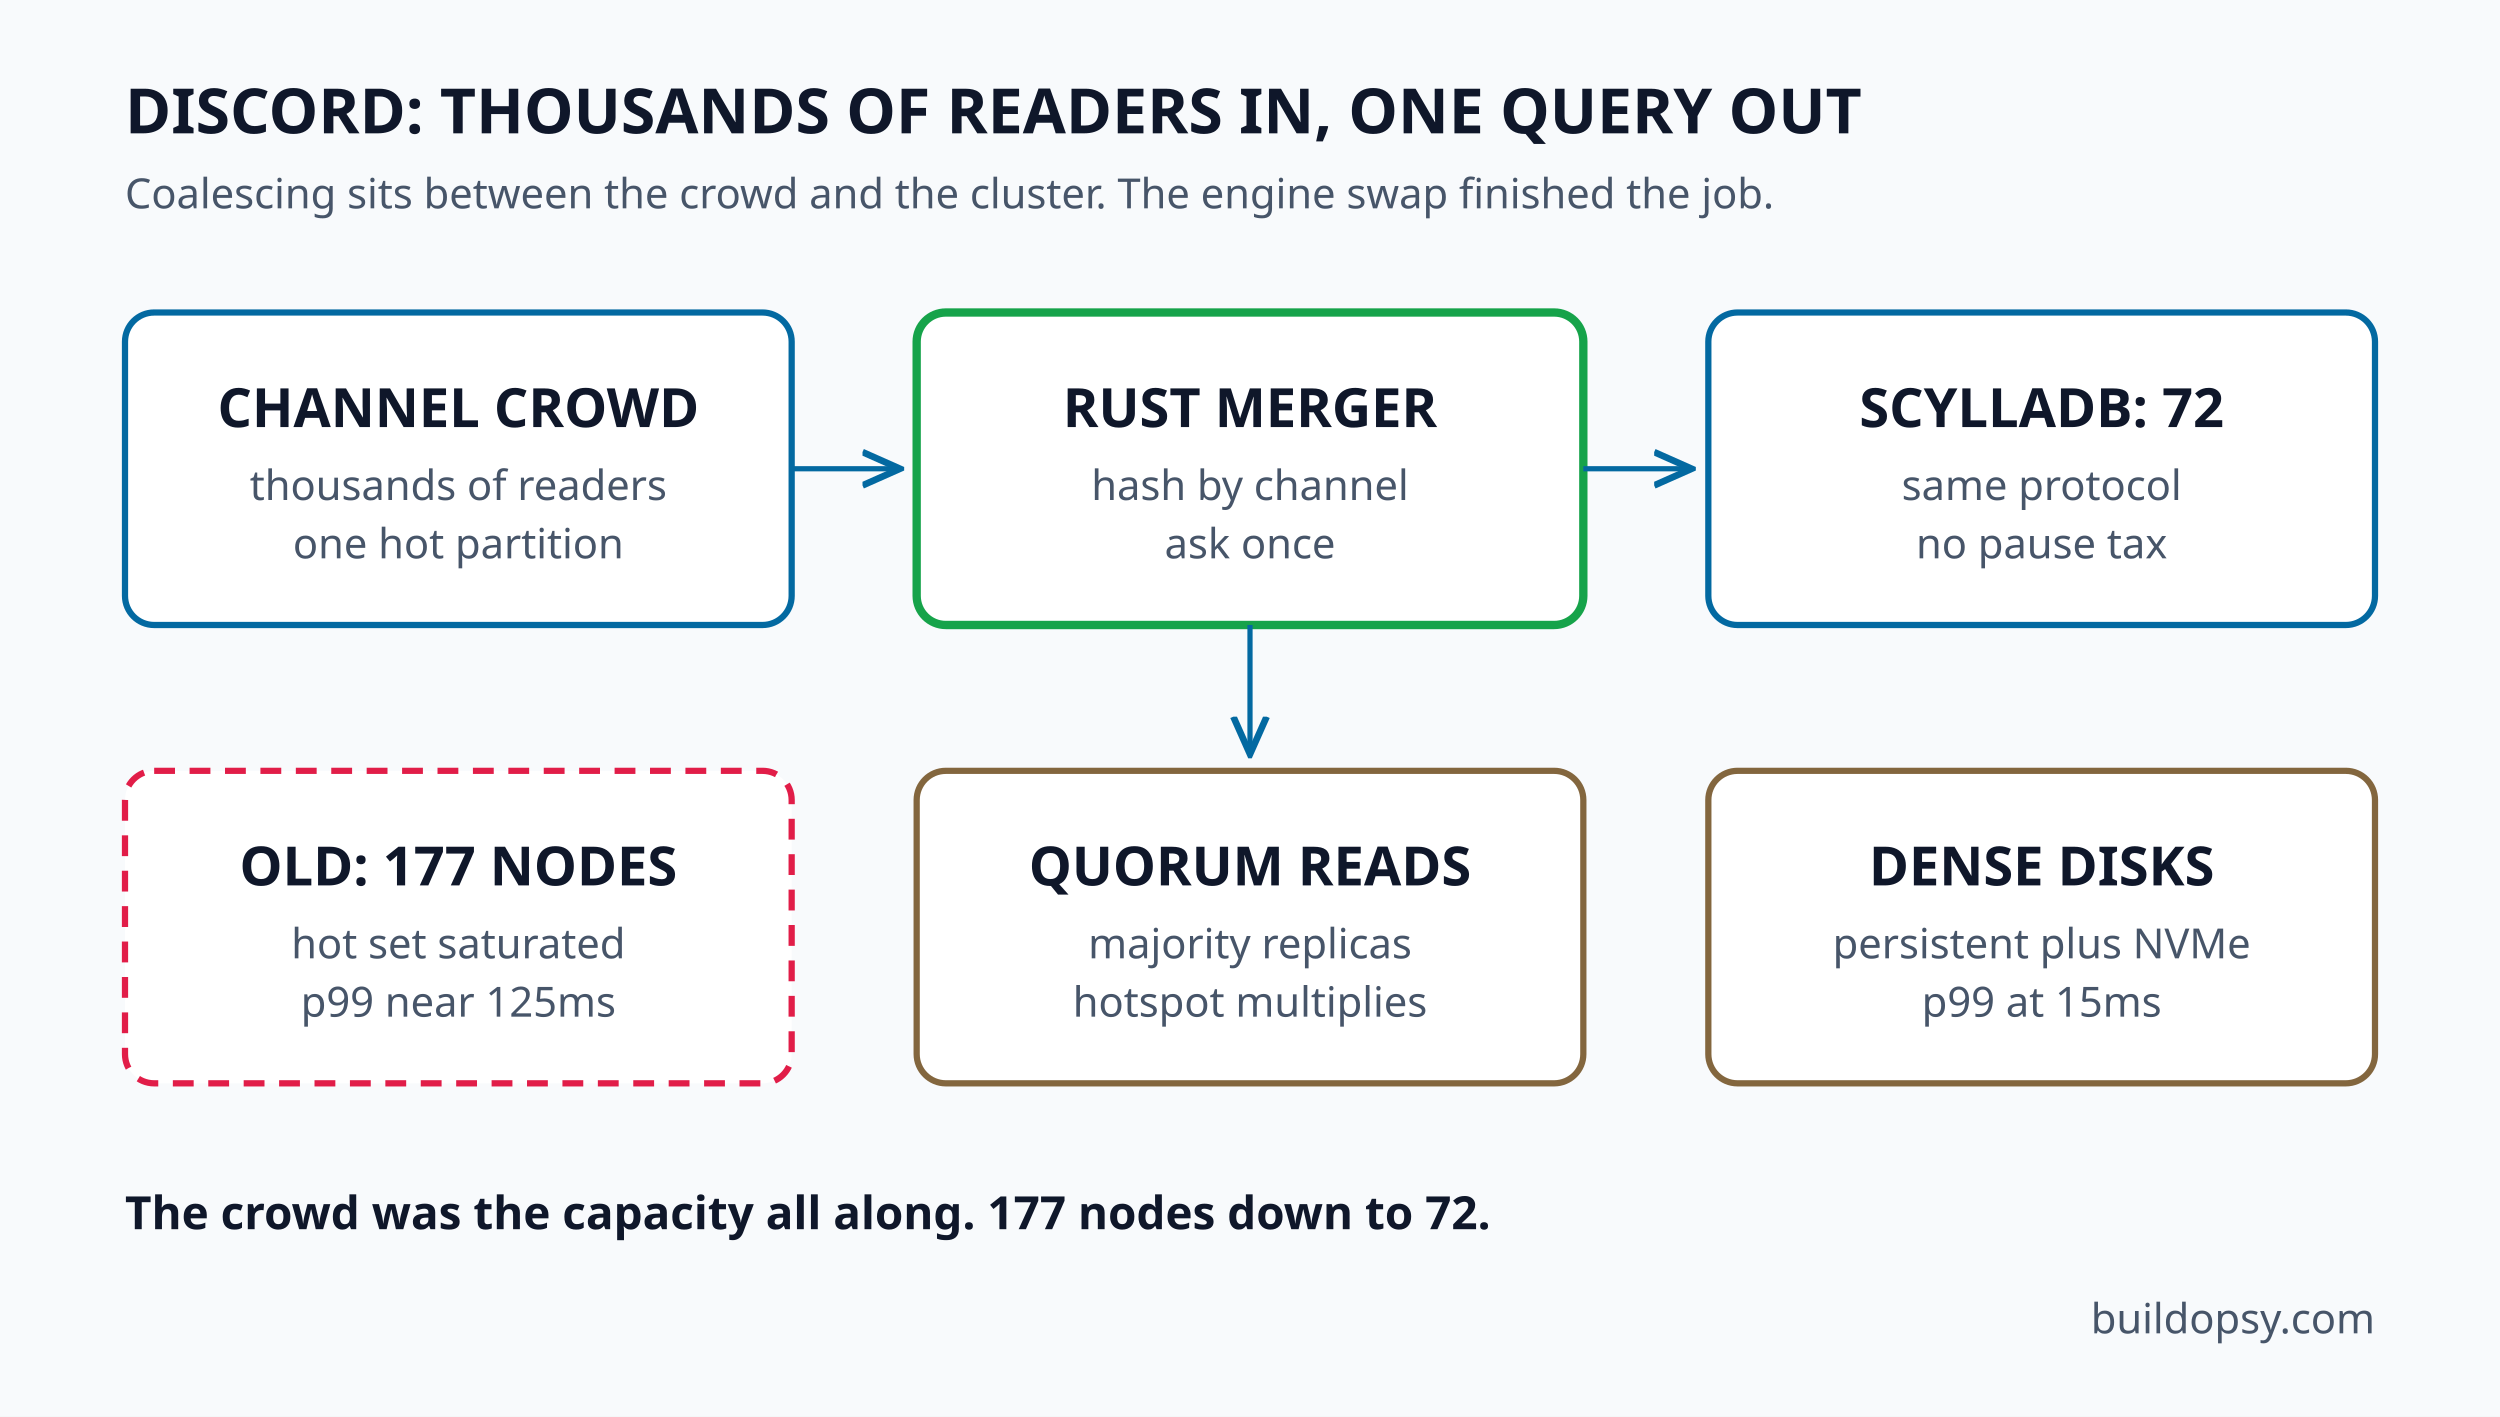
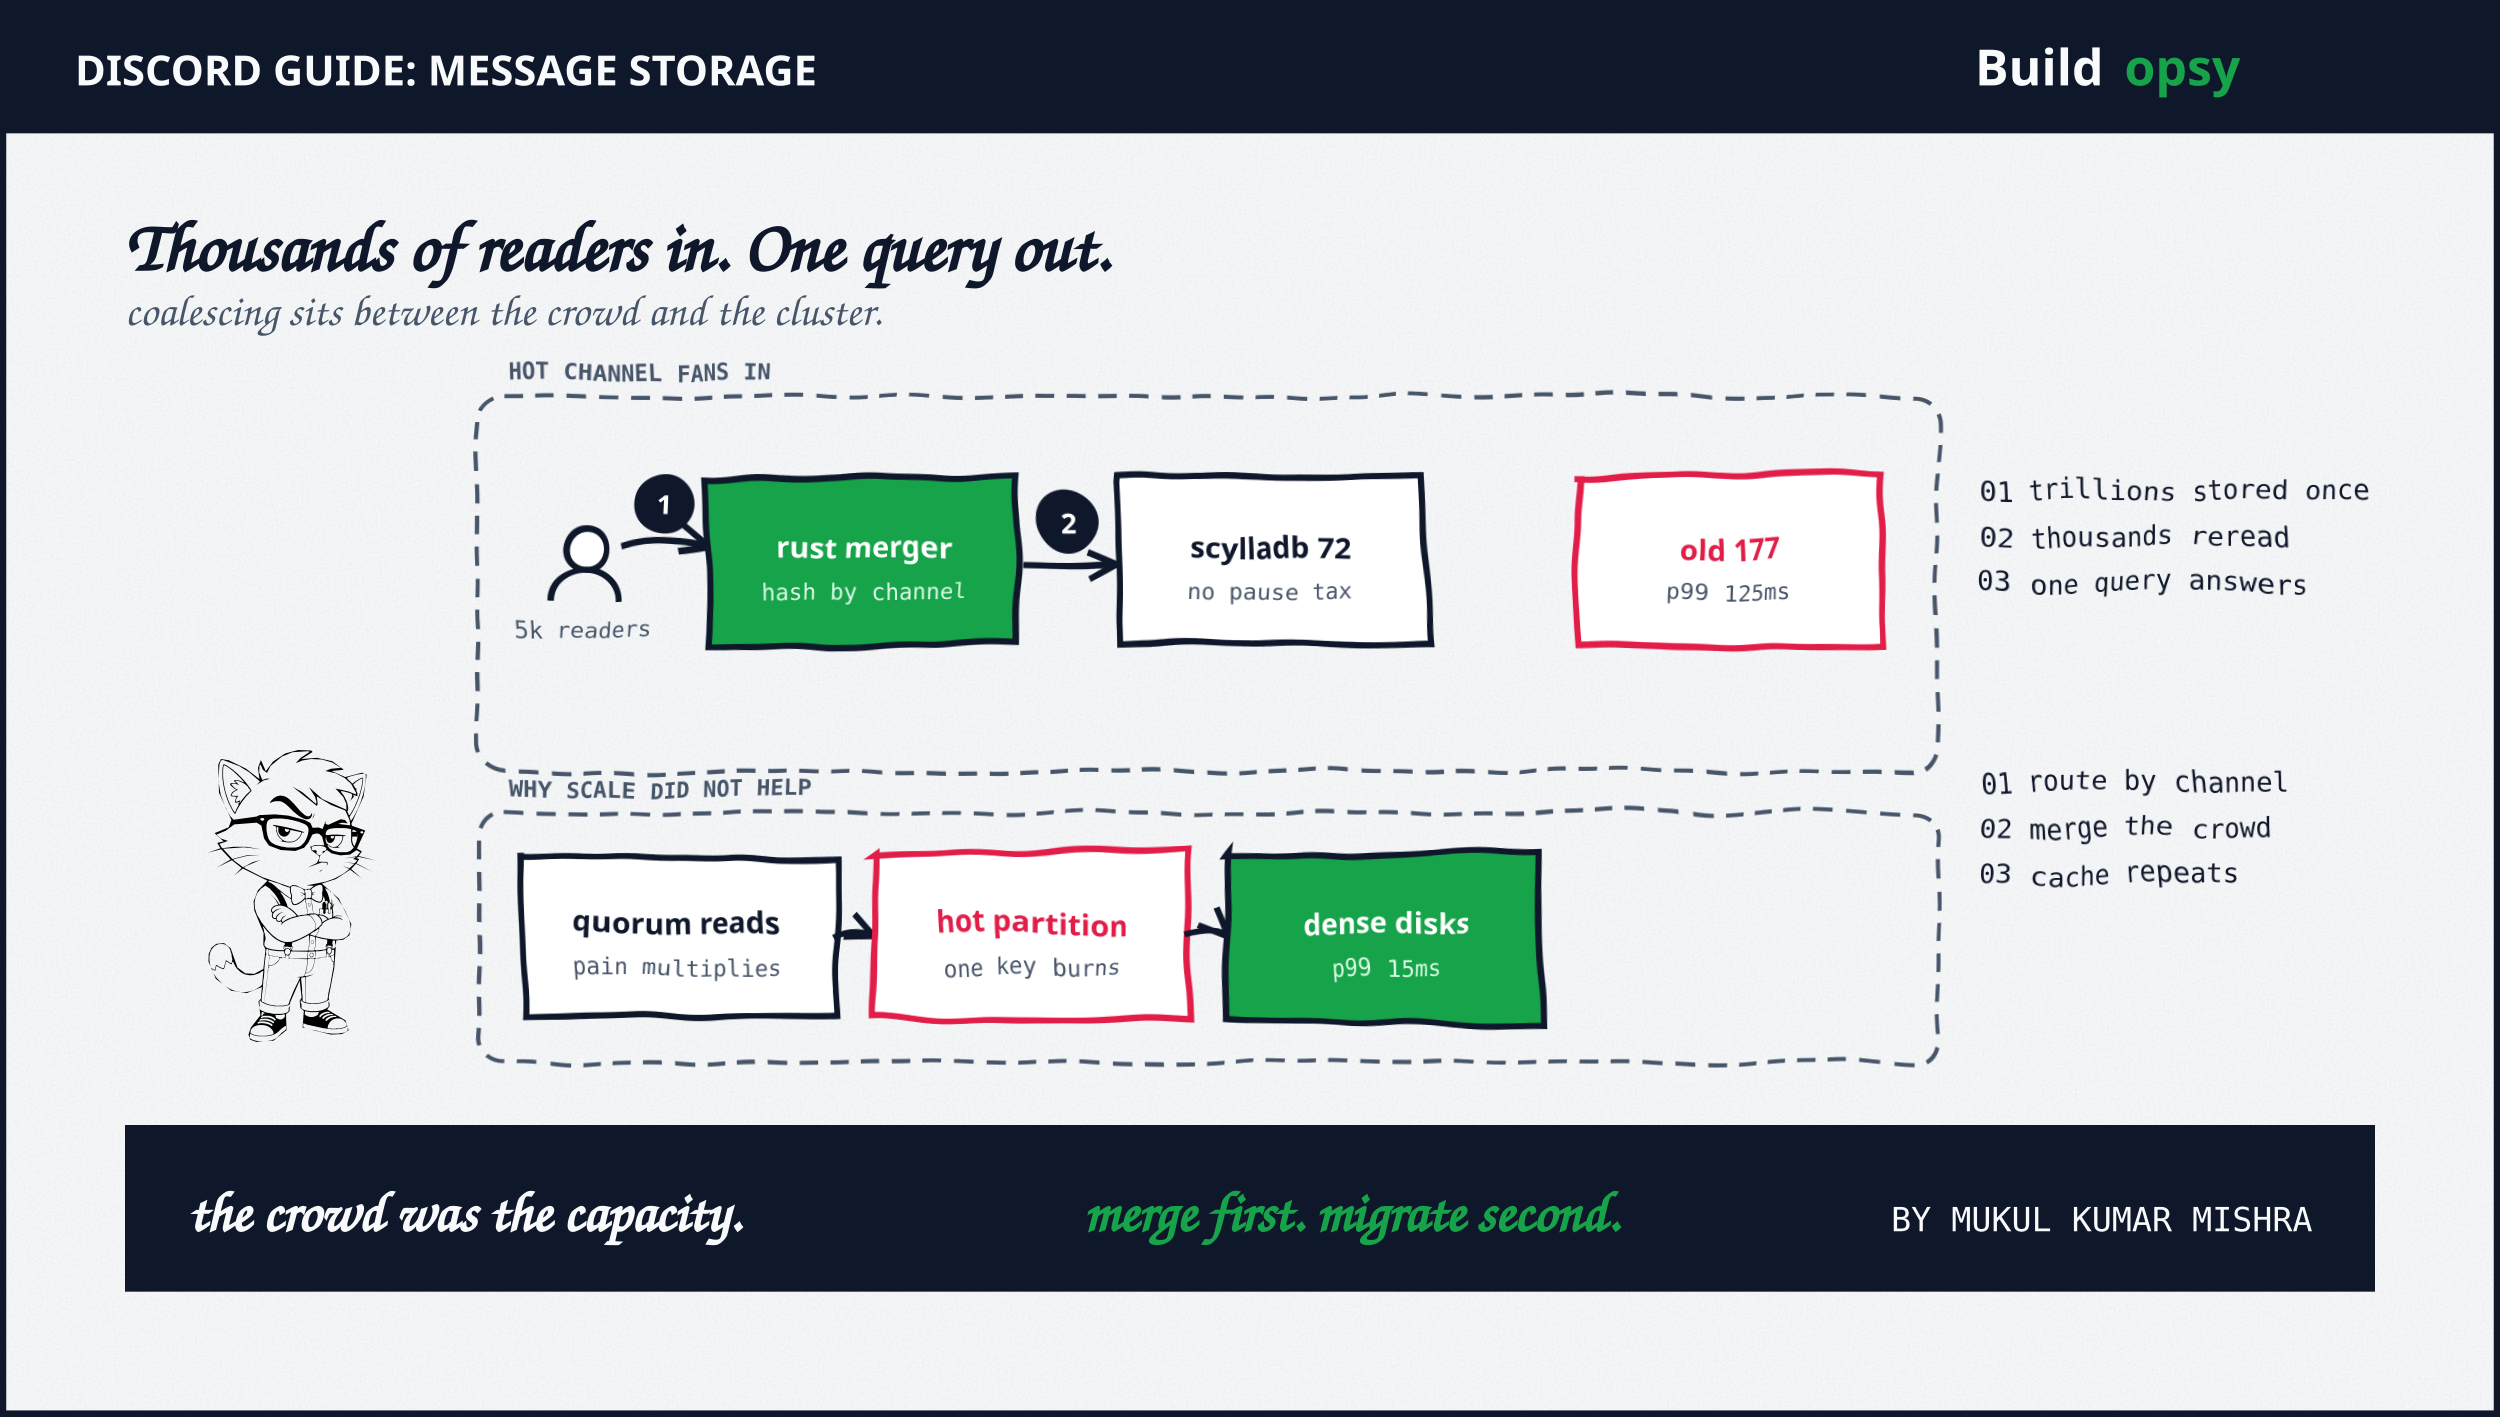
- <svg xmlns="http://www.w3.org/2000/svg" width="1200" height="680" viewBox="0 0 1200 680" role="img" aria-label="Discord message storage architecture diagram">
+ <svg xmlns="http://www.w3.org/2000/svg" width="1200" height="680" viewBox="0 0 1200 680" role="img" aria-label="Sketched Discord message storage architecture">
  <defs>
-     <marker id="arr3" viewBox="0 0 10 10" refX="9" refY="5" markerWidth="8" markerHeight="8" orient="auto-start-reverse">
-       <path d="M 0 1 L 9 5 L 0 9" fill="none" stroke="#0369a1" stroke-width="1.6" />
-     </marker>
+     <filter id="roughen" x="-10%" y="-10%" width="120%" height="120%">
+       <feTurbulence type="fractalNoise" baseFrequency="0.02" numOctaves="2" seed="78" result="n" />
+       <feDisplacementMap in="SourceGraphic" in2="n" scale="6" />
+     </filter>
+     <filter id="grain" x="0" y="0" width="100%" height="100%">
+       <feTurbulence type="fractalNoise" baseFrequency="0.9" numOctaves="2" seed="79" result="n" />
+       <feColorMatrix in="n" type="matrix" values="0 0 0 0 0 0 0 0 0 0 0 0 0 0 0 0 0 0 0.05 0" />
+     </filter>
+     <style>.flow{stroke-dasharray:12 9;animation:ants 0.9s linear infinite}@keyframes ants{to{stroke-dashoffset:-21}}.pulse{animation:pulse 1.8s ease-in-out infinite}@keyframes pulse{0%,100%{opacity:1}50%{opacity:.35}}@media (prefers-reduced-motion:reduce){.flow,.pulse{animation:none}}</style>
  </defs>
  <rect x="0" y="0" width="1200" height="680" fill="#f8fafc" />
-   <text x="60" y="64" font-family="sans-serif" font-size="30" font-weight="bold" fill="#0f172a">DISCORD: THOUSANDS OF READERS IN, ONE QUERY OUT</text>
-   <text x="60" y="100" font-family="sans-serif" font-size="20" fill="#475569">Coalescing sits between the crowd and the cluster. The engine swap finished the job.</text>
-   <g font-family="sans-serif" text-anchor="middle">
-     <rect x="60" y="150" width="320" height="150" rx="14" fill="#ffffff" stroke="#0369a1" stroke-width="3" />
-     <text x="220" y="205" font-size="26" font-weight="bold" fill="#0f172a">CHANNEL CROWD</text>
-     <text x="220" y="240" font-size="20" fill="#475569">thousands of readers</text>
-     <text x="220" y="268" font-size="20" fill="#475569">one hot partition</text>
-     <rect x="440" y="150" width="320" height="150" rx="14" fill="#ffffff" stroke="#16a34a" stroke-width="4" />
-     <text x="600" y="205" font-size="26" font-weight="bold" fill="#0f172a">RUST MERGER</text>
-     <text x="600" y="240" font-size="20" fill="#475569">hash by channel</text>
-     <text x="600" y="268" font-size="20" fill="#475569">ask once</text>
-     <rect x="820" y="150" width="320" height="150" rx="14" fill="#ffffff" stroke="#0369a1" stroke-width="3" />
-     <text x="980" y="205" font-size="26" font-weight="bold" fill="#0f172a">SCYLLADB: 72</text>
-     <text x="980" y="240" font-size="20" fill="#475569">same protocol</text>
-     <text x="980" y="268" font-size="20" fill="#475569">no pause tax</text>
-     <rect x="60" y="370" width="320" height="150" rx="14" fill="#ffffff" stroke="#e11d48" stroke-width="3" stroke-dasharray="10 7" />
-     <text x="220" y="425" font-size="26" font-weight="bold" fill="#0f172a">OLD: 177 NODES</text>
-     <text x="220" y="460" font-size="20" fill="#475569">hot set saturated</text>
-     <text x="220" y="488" font-size="20" fill="#475569">p99 near 125ms</text>
-     <rect x="440" y="370" width="320" height="150" rx="14" fill="#ffffff" stroke="#83663e" stroke-width="3" />
-     <text x="600" y="425" font-size="26" font-weight="bold" fill="#0f172a">QUORUM READS</text>
-     <text x="600" y="460" font-size="20" fill="#475569">majority replicas</text>
-     <text x="600" y="488" font-size="20" fill="#475569">hotspot multiplies</text>
-     <rect x="820" y="370" width="320" height="150" rx="14" fill="#ffffff" stroke="#83663e" stroke-width="3" />
-     <text x="980" y="425" font-size="26" font-weight="bold" fill="#0f172a">DENSE DISKS</text>
-     <text x="980" y="460" font-size="20" fill="#475569">persistent plus NVMe</text>
-     <text x="980" y="488" font-size="20" fill="#475569">p99 at 15ms</text>
+   <rect x="0" y="0" width="1200" height="680" fill="#f8fafc" filter="url(#grain)" />
+   <rect x="0" y="0" width="1200" height="680" fill="none" stroke="#0f172a" stroke-width="6" />
+   <rect x="0" y="0" width="1200" height="64" fill="#0f172a" />
+   <text x="36" y="41" font-family="Sora, 'Segoe UI', Verdana, sans-serif" font-size="20" font-weight="bold" fill="#f8fafc">DISCORD GUIDE: MESSAGE STORAGE</text>
+   <text x="948" y="41" font-family="Sora, 'Segoe UI', Verdana, sans-serif" font-size="24" font-weight="bold" fill="#f8fafc">Build<tspan dx="10" fill="#16a34a">opsy</tspan>
+   </text>
+   <text x="60" y="130" font-family="'Segoe Script','Segoe Print','Comic Sans MS','Chalkboard SE',cursive" font-size="34" font-weight="bold" fill="#0f172a">Thousands of readers in. One query out.</text>
+   <text x="60" y="156" font-family="'Segoe Script','Segoe Print','Comic Sans MS','Chalkboard SE',cursive" font-size="21" font-style="italic" fill="#475569">coalescing sits between the crowd and the cluster.</text>
+   <svg x="70" y="360" width="140" height="140" viewBox="0 0 100 100">
+     <g transform="translate(-1.43,-1.92) scale(0.0836)" fill="#0f172a">
+       <path id="cat-line-art" d="M 592,1155 592,1167 591,1169 584,1176 580,1178 575,1182 555,1203 542,1210 530,1214 513,1217 498,1218 479,1217 467,1215 454,1211 447,1207 443,1203 445,1185 448,1188 454,1191 467,1195 479,1197 513,1197 530,1194 542,1190 552,1185 560,1179 572,1167 587,1156 Z M 446,1179 447,1178 447,1174 448,1171 451,1166 457,1160 460,1158 468,1154 480,1151 498,1151 505,1152 512,1154 521,1158 527,1162 534,1169 537,1173 540,1179 541,1186 539,1188 535,1190 517,1194 506,1195 485,1195 475,1194 465,1192 456,1189 450,1186 446,1182 Z M 662,1153 664,1143 669,1146 681,1150 746,1164 777,1168 802,1168 823,1165 835,1161 842,1156 845,1157 845,1172 842,1176 834,1180 825,1183 804,1186 779,1186 756,1183 732,1178 715,1173 691,1169 672,1164 666,1161 663,1158 Z M 475,1142 477,1139 482,1137 490,1136 500,1136 514,1138 523,1141 531,1145 536,1149 537,1152 534,1155 532,1155 527,1151 523,1149 510,1145 496,1143 488,1143 479,1145 475,1144 Z M 482,1132 485,1128 489,1126 494,1125 513,1125 522,1127 535,1132 542,1137 543,1139 543,1141 539,1144 536,1141 526,1136 511,1132 491,1132 486,1134 Z M 841,1150 841,1153 837,1157 831,1160 825,1162 809,1165 797,1165 796,1166 785,1166 768,1165 763,1163 763,1158 765,1151 772,1139 778,1133 784,1129 788,1127 798,1124 812,1124 818,1126 826,1130 829,1132 836,1139 839,1144 Z M 799,1116 797,1118 789,1118 775,1122 765,1128 759,1134 756,1134 754,1132 754,1129 755,1127 758,1124 765,1119 774,1115 781,1113 795,1113 Z M 489,1119 492,1116 496,1114 500,1113 521,1113 533,1116 543,1121 550,1128 550,1130 546,1133 539,1127 535,1125 524,1121 518,1120 499,1120 492,1122 490,1124 Z M 588,1108 587,1117 586,1119 581,1124 576,1127 572,1128 566,1128 560,1126 552,1122 550,1120 550,1115 548,1109 560,1110 575,1109 582,1107 Z M 785,1108 783,1110 775,1110 764,1113 753,1119 749,1122 746,1126 744,1127 741,1124 741,1121 742,1119 746,1115 758,1108 768,1105 780,1105 Z M 495,1097 505,1102 503,1104 501,1104 499,1105 497,1108 497,1110 494,1113 491,1112 491,1108 492,1100 493,1098 Z M 772,1100 770,1102 761,1102 751,1105 742,1110 737,1114 733,1119 731,1119 729,1117 729,1113 734,1107 743,1101 754,1097 763,1096 768,1097 Z M 669,1107 670,1094 691,1098 718,1098 729,1097 725,1101 724,1103 724,1107 721,1110 712,1115 702,1118 692,1118 687,1117 681,1115 673,1111 Z M 482,1082 482,1078 484,1072 483,1055 485,1051 489,1051 489,1054 492,1057 508,1065 520,1069 539,1073 547,1074 581,1074 593,1072 604,1068 605,1066 608,1066 609,1068 608,1073 605,1077 603,1082 603,1090 602,1094 598,1098 592,1101 581,1104 574,1105 541,1105 533,1104 528,1102 517,1101 506,1098 489,1090 484,1086 Z M 769,1050 769,1053 766,1060 767,1073 766,1075 761,1080 758,1082 748,1087 739,1090 731,1092 717,1094 691,1094 674,1091 665,1088 659,1085 656,1082 655,1080 656,1070 655,1065 652,1059 652,1052 654,1050 657,1051 657,1053 660,1056 667,1059 678,1062 691,1064 719,1064 733,1062 745,1059 753,1056 768,1048 Z M 668,954 671,955 672,960 672,1055 670,1057 664,1055 660,1052 660,1034 658,1018 658,1002 654,963 655,956 661,956 Z M 288,925 290,922 292,924 301,928 303,926 305,913 308,908 315,913 327,919 336,922 339,918 346,892 349,890 362,899 368,902 370,900 371,894 375,890 376,894 384,910 391,920 406,934 414,939 426,944 443,947 459,946 478,940 486,936 496,929 499,930 494,985 487,992 475,1000 464,1006 448,1012 427,1016 407,1016 386,1012 369,1006 357,1000 344,992 331,982 306,956 296,941 Z M 710,880 706,901 703,911 698,922 696,925 689,932 683,935 677,937 673,936 673,933 676,924 679,908 682,880 694,879 Z M 521,905 521,900 523,883 525,875 525,869 526,867 529,866 535,868 545,870 562,872 566,876 566,878 561,886 550,897 544,901 540,903 529,906 Z M 786,864 789,865 789,886 788,889 786,891 782,887 778,879 777,876 777,872 776,871 777,867 782,866 Z M 680,881 677,911 672,933 667,947 662,952 637,954 649,956 649,958 624,1009 608,1048 603,1064 598,1068 584,1071 554,1072 532,1069 520,1066 504,1060 502,1058 512,985 519,925 519,917 521,915 525,914 520,913 521,908 533,907 544,903 552,898 562,888 569,874 574,878 576,874 586,875 588,877 588,879 589,877 589,871 592,864 598,866 604,866 603,880 605,877 614,877 628,879 Z M 760,856 764,860 767,861 768,863 766,874 768,870 770,869 772,871 773,877 772,875 775,870 776,877 780,887 783,891 788,895 788,897 786,899 784,897 785,899 786,899 787,909 773,988 766,1019 762,1047 759,1050 751,1054 739,1058 723,1061 697,1062 677,1059 673,1057 674,953 685,951 704,944 707,942 702,944 676,950 667,949 672,938 677,938 684,936 691,932 698,925 703,915 706,906 712,878 728,877 754,872 756,874 756,876 Z M 696,856 698,856 700,857 703,860 704,862 704,864 703,866 698,871 695,871 691,867 690,865 690,862 691,859 693,857 Z M 693,855 690,858 689,860 689,868 693,872 695,873 698,873 700,872 704,868 705,866 705,859 701,855 Z M 713,851 712,870 711,875 709,877 702,878 682,877 682,857 684,850 711,849 Z M 605,866 606,862 610,858 613,849 680,850 682,852 680,863 680,876 678,878 636,878 607,876 605,874 Z M 757,845 757,865 756,869 754,871 745,873 715,877 712,876 712,872 714,863 715,849 717,848 729,848 738,847 746,845 754,844 Z M 789,843 789,860 786,863 770,868 770,861 773,860 778,855 780,851 780,847 782,842 Z M 523,842 525,842 526,843 530,844 551,847 563,848 583,848 585,850 585,856 586,859 589,862 588,872 586,874 574,873 547,869 523,864 520,861 521,848 Z M 602,839 604,840 608,844 609,846 609,854 608,856 603,861 598,863 596,863 592,861 589,858 588,856 588,846 589,844 593,840 595,839 Z M 515,839 520,841 521,845 519,855 519,865 520,867 521,865 525,866 525,870 524,871 518,919 516,945 502,1056 499,1058 494,1055 492,1053 492,1045 494,1023 497,1001 499,968 501,957 503,934 503,922 506,888 509,865 511,863 510,851 511,843 513,839 Z M 766,835 773,835 777,839 778,841 778,849 776,853 771,858 766,858 763,855 761,850 761,843 763,838 Z M 588,835 590,829 601,830 612,832 612,834 611,836 607,839 601,836 596,836 592,838 589,837 Z M 617,829 617,834 616,837 613,842 611,844 610,842 610,839 611,839 613,836 613,832 Z M 587,827 587,836 589,840 587,842 584,838 584,834 583,833 583,830 Z M 761,832 762,825 778,826 778,828 777,830 774,833 767,832 763,834 Z M 782,825 782,829 781,832 778,836 777,833 Z M 760,823 760,833 762,836 760,838 757,835 Z M 342,821 349,825 352,828 353,828 359,835 363,842 368,859 369,864 369,869 371,878 372,879 371,888 369,896 366,898 348,886 345,886 345,888 344,889 344,892 337,916 335,918 330,917 321,913 308,905 305,905 304,907 304,911 302,916 302,921 299,925 290,920 284,915 280,901 278,886 278,871 279,862 282,851 287,841 293,833 301,826 308,822 317,819 336,819 Z M 699,805 701,805 703,806 706,810 705,812 701,816 698,816 696,814 695,811 695,809 696,807 Z M 784,804 793,805 793,813 796,822 796,828 795,831 790,836 785,838 780,836 783,832 784,829 784,822 782,820 782,815 Z M 698,804 696,805 695,809 694,810 694,812 696,816 698,817 702,817 704,816 706,813 706,807 702,804 Z M 714,791 717,791 734,796 754,800 759,800 761,802 761,811 760,818 758,820 757,820 755,826 755,832 757,838 755,840 745,842 717,845 709,843 711,838 713,821 Z M 691,784 706,788 711,790 712,817 711,829 709,840 708,843 706,845 699,846 684,845 685,837 687,830 Z M 686,783 687,791 687,813 686,825 683,843 680,846 622,846 615,844 615,842 617,840 618,837 618,833 619,832 619,829 616,825 616,820 617,819 618,812 627,810 640,805 667,792 678,786 682,783 Z M 726,757 726,761 725,765 720,776 718,779 711,786 692,780 692,777 693,777 706,768 712,766 720,759 Z M 497,749 500,747 502,751 516,768 536,788 546,796 555,802 571,810 581,813 585,813 587,815 587,822 583,825 583,827 582,828 582,837 584,842 582,844 566,844 553,843 532,840 517,836 511,833 505,827 504,825 503,818 504,812 508,800 508,793 505,776 503,772 501,760 499,753 Z M 727,703 728,701 734,701 744,704 752,708 759,713 762,716 760,718 755,720 742,729 740,725 740,722 737,715 733,709 Z M 690,698 713,697 717,699 728,709 733,716 737,725 738,729 738,737 726,749 714,759 713,757 714,741 711,729 703,714 697,707 689,701 Z M 731,675 736,675 737,676 743,676 745,678 745,686 743,688 739,688 743,688 745,690 745,693 749,696 753,693 755,688 758,688 754,687 755,676 765,677 765,686 762,689 765,690 766,692 766,694 768,696 770,696 773,694 774,692 774,685 776,676 779,676 781,678 781,686 779,688 781,689 782,700 781,709 779,711 767,715 762,710 753,704 747,701 737,698 732,698 730,696 731,688 734,688 730,687 Z M 534,678 536,674 542,668 549,664 560,661 573,661 588,665 598,670 610,678 621,687 631,697 631,698 635,702 632,705 622,707 600,715 589,721 583,725 579,729 575,724 575,721 577,715 583,708 590,703 593,702 590,702 587,703 580,707 575,712 572,720 567,724 560,724 555,720 554,718 554,710 558,703 566,695 573,691 582,688 579,688 578,689 574,689 566,692 560,696 555,701 552,706 551,710 549,712 544,712 542,711 538,706 538,698 539,695 543,689 548,684 560,677 567,675 571,675 573,674 564,674 553,677 545,682 538,688 534,683 Z M 757,658 757,671 755,673 Z M 685,653 689,653 692,656 692,660 687,664 683,661 683,655 Z M 684,652 682,654 682,661 685,664 688,665 692,662 693,660 693,656 692,654 689,652 Z M 771,648 773,654 775,654 778,658 778,667 776,669 774,658 774,674 773,691 769,694 767,692 767,674 765,672 765,654 767,652 768,648 Z M 756,641 758,641 760,642 762,644 763,647 763,650 761,652 761,672 759,674 758,656 757,655 757,653 754,652 753,649 753,644 Z M 673,635 679,635 680,634 688,635 689,634 692,634 694,636 694,640 696,645 703,690 703,692 701,694 689,693 687,695 684,696 680,695 680,684 679,675 673,640 672,639 Z M 747,622 751,636 751,640 752,641 752,644 750,646 744,647 744,650 741,653 741,671 738,674 728,674 729,695 727,697 720,697 715,694 704,693 701,666 699,654 695,637 697,634 704,640 716,646 726,649 733,649 737,647 740,643 742,639 Z M 569,607 571,605 574,608 579,611 590,620 610,633 613,636 614,645 618,655 620,657 624,659 632,659 643,655 657,646 666,638 666,637 669,635 671,637 671,642 675,658 679,687 679,695 677,697 665,699 659,699 652,700 646,702 641,702 624,684 609,672 601,668 599,666 597,661 596,656 586,634 577,618 Z M 670,596 672,595 677,595 680,597 682,597 683,595 689,595 693,598 695,602 696,607 696,621 693,628 691,630 689,631 684,630 684,627 680,631 678,632 674,632 672,630 672,610 669,600 Z M 755,590 770,599 773,602 775,608 776,604 781,608 805,635 823,662 836,685 851,719 856,741 856,758 854,768 847,782 839,790 828,796 809,800 789,800 750,795 719,788 715,786 715,784 719,780 725,769 728,757 728,752 740,741 742,734 756,724 771,717 789,713 809,714 826,721 818,714 810,711 800,709 792,710 792,707 802,704 824,705 819,703 799,702 792,704 786,708 785,683 783,671 790,653 788,654 783,663 781,640 779,632 779,651 777,653 772,646 769,630 762,609 753,592 Z M 618,581 628,581 633,582 651,588 660,593 667,600 669,610 667,612 660,609 655,608 649,609 653,609 663,612 666,614 664,616 658,618 652,621 654,621 655,620 665,617 669,618 669,628 668,630 658,640 650,646 635,654 631,655 625,655 620,650 617,641 616,634 617,619 613,608 612,602 612,588 614,583 Z M 475,609 489,592 506,580 509,580 525,591 547,615 557,630 567,649 569,655 567,657 563,655 559,647 548,633 532,617 517,607 530,616 540,626 548,636 560,656 558,658 546,661 539,665 531,675 530,684 536,692 534,699 534,706 536,711 541,715 551,717 553,724 558,727 564,728 571,726 576,732 573,735 571,741 580,732 590,725 613,714 647,705 672,701 685,701 692,705 701,714 710,730 713,744 711,759 695,771 669,786 643,799 618,808 609,810 587,810 573,806 557,798 535,781 515,760 492,730 473,698 465,674 463,649 467,627 Z M 729,576 735,576 737,577 740,580 742,588 742,600 740,607 741,626 738,639 737,641 733,645 727,645 717,642 704,635 697,629 697,626 699,621 700,616 712,617 710,617 706,615 703,615 700,611 701,611 705,608 713,605 706,606 702,608 699,607 698,605 698,602 695,595 700,590 709,584 719,579 Z M 710,578 711,576 714,577 Z M 520,561 522,559 524,559 525,560 528,560 542,565 560,570 568,573 576,577 601,586 604,586 608,588 608,601 609,608 613,619 613,624 612,628 610,630 606,628 600,623 592,618 559,592 543,577 530,568 520,564 Z M 741,513 733,518 728,523 726,524 736,519 740,515 Z M 697,422 700,419 707,417 716,416 728,416 738,417 747,419 752,421 757,426 757,430 756,433 752,438 750,436 747,436 743,439 742,442 742,447 738,451 729,455 724,453 719,449 718,449 717,444 718,438 717,436 713,434 706,434 703,436 698,431 697,429 Z M 885,378 884,385 881,397 874,415 872,417 868,412 864,399 863,391 864,378 Z M 775,381 776,376 788,376 790,379 789,381 784,386 780,386 778,385 Z M 755,395 754,389 757,377 757,388 758,392 761,398 765,402 769,404 777,404 781,402 787,396 791,389 792,386 792,382 794,376 822,376 824,378 822,391 815,405 804,416 798,419 791,421 784,421 780,420 768,414 762,407 759,407 Z M 886,366 886,374 884,376 Z M 897,359 900,356 906,356 910,361 906,365 900,365 898,363 897,361 Z M 863,358 866,350 871,351 877,354 881,357 879,359 Z M 587,351 588,346 591,346 596,348 600,348 604,349 606,351 605,353 600,358 598,359 594,359 592,358 588,354 Z M 760,353 765,349 770,347 779,345 797,343 829,343 840,344 857,347 859,349 859,396 860,402 863,412 865,416 870,422 868,424 868,425 858,435 855,437 845,441 839,442 810,442 788,437 779,433 772,428 763,417 763,411 770,418 776,421 783,423 790,424 805,424 806,423 813,422 803,419 807,417 817,407 819,404 824,393 826,385 827,376 834,376 835,375 839,374 836,374 835,373 829,372 805,370 783,370 761,372 755,371 755,364 757,358 Z M 554,343 556,339 558,339 560,340 561,344 560,355 562,362 566,369 571,374 580,378 589,378 599,373 605,366 609,357 609,353 611,351 653,360 655,362 653,368 649,376 646,380 636,390 630,394 626,396 616,399 597,399 587,396 581,393 575,389 566,380 562,374 557,363 555,355 Z M 537,331 544,335 550,337 552,339 552,354 553,359 558,373 564,382 577,394 575,396 570,396 569,395 565,395 567,396 570,396 574,398 597,402 614,402 623,400 628,398 637,393 649,381 656,368 656,365 658,361 660,361 661,362 664,362 667,360 653,355 604,342 576,336 541,330 Z M 307,370 345,354 380,328 472,321 491,333 502,386 522,415 570,433 630,437 666,424 683,404 700,370 716,365 728,367 740,378 749,414 711,413 691,420 697,435 728,458 728,467 719,486 680,505 739,484 758,485 761,489 758,497 764,490 761,482 726,481 732,456 760,433 779,447 815,455 854,452 881,434 896,442 882,459 829,467 878,462 868,470 884,475 874,487 828,483 873,489 852,508 824,498 852,511 829,529 793,549 755,563 676,578 706,580 692,592 667,594 633,578 618,577 608,584 494,544 420,506 426,500 487,474 455,483 416,504 377,475 377,471 429,458 487,453 431,455 372,470 334,428 420,422 489,430 429,420 376,420 330,426 319,408 354,396 325,386 Z M 515,317 522,309 530,306 543,304 574,304 600,307 620,311 646,318 664,325 670,328 676,332 679,335 683,342 684,346 684,357 682,368 680,375 674,390 666,403 654,415 647,419 637,422 630,423 599,423 574,419 562,416 547,411 533,403 526,396 522,390 519,383 515,370 512,351 512,330 Z M 487,305 490,302 499,302 503,306 503,308 498,313 493,313 491,312 487,308 Z M 474,300 474,304 472,306 Z M 707,281 707,286 705,293 701,301 698,305 703,301 707,294 708,290 708,284 707,283 Z M 527,237 526,240 528,240 533,237 547,233 567,233 574,235 582,239 592,246 600,253 621,274 640,290 652,298 664,304 673,307 683,307 690,304 695,299 698,292 699,286 697,279 697,282 695,287 693,290 688,294 685,295 680,295 669,290 650,273 625,244 607,226 595,217 589,214 580,211 574,211 573,210 568,210 562,211 552,214 542,220 531,231 Z M 869,206 870,208 868,212 866,214 868,206 Z M 385,149 390,149 402,152 419,160 425,164 435,173 439,180 444,186 446,190 430,205 413,225 405,236 403,240 401,242 401,239 404,230 402,230 394,234 386,235 386,230 387,226 393,215 398,210 396,211 375,211 369,209 369,206 370,204 376,197 383,192 389,189 395,187 385,181 377,175 367,162 385,162 399,166 396,162 395,162 384,151 Z M 906,141 906,147 905,148 905,155 900,181 894,202 886,225 876,249 866,269 854,289 850,290 848,286 848,284 843,274 846,271 847,266 847,261 845,247 840,231 832,215 827,207 820,198 816,191 829,193 848,198 857,201 861,203 863,205 863,212 860,222 857,228 854,232 860,227 860,226 866,220 870,214 872,209 874,208 881,212 883,212 885,210 885,203 884,198 880,189 881,182 879,180 877,180 875,178 873,173 869,168 868,164 878,155 891,146 902,140 Z M 913,120 916,121 918,123 919,126 919,143 916,169 908,205 898,236 887,263 875,287 867,301 861,310 858,313 853,299 853,296 865,277 880,247 892,217 897,202 904,175 908,151 908,137 902,137 890,143 876,152 864,161 843,140 843,136 845,136 848,134 860,130 883,124 900,121 Z M 338,86 340,86 348,90 360,98 379,113 405,138 419,154 417,156 408,151 399,148 388,146 378,148 381,153 387,158 385,160 367,159 366,160 363,160 363,165 366,169 378,180 388,186 386,188 380,190 372,196 367,203 365,210 369,213 390,215 387,219 383,231 383,237 384,239 388,239 399,236 397,244 397,250 390,262 384,277 382,279 373,266 360,240 354,225 346,201 342,186 337,161 334,134 334,104 336,88 Z M 335,82 333,88 331,103 331,136 334,162 339,186 345,208 351,226 357,241 370,267 378,280 382,284 383,287 388,275 390,273 390,271 396,260 411,236 430,212 451,190 443,177 428,157 415,142 393,120 373,103 353,89 342,83 339,82 Z M 879,198 878,205 848,193 795,181 827,216 839,243 840,268 741,224 686,175 711,215 717,236 715,244 659,196 618,173 718,252 722,245 718,213 776,248 835,271 853,311 855,332 806,326 822,321 845,324 834,310 816,307 765,330 754,326 755,313 742,347 727,341 701,342 692,322 666,309 601,292 547,287 483,290 471,296 377,309 363,294 346,264 324,206 315,152 319,82 325,66 334,64 400,89 442,115 485,152 472,166 500,148 526,141 513,140 495,146 482,115 483,89 488,82 497,104 514,117 529,88 575,50 619,32 681,28 690,30 651,56 632,77 659,66 695,60 739,62 781,74 817,96 776,100 753,109 795,118 833,138 859,162 Z M 695,25 642,23 589,37 539,70 509,110 489,64 477,96 483,142 427,99 357,65 325,60 314,83 317,198 368,310 357,340 299,364 336,398 310,404 323,426 269,445 326,430 365,472 306,506 370,475 410,507 380,537 415,509 516,559 477,598 459,644 462,681 500,773 499,823 508,841 499,921 462,941 425,939 393,915 365,836 338,815 306,818 287,833 275,859 274,891 304,961 367,1010 431,1020 493,995 489,1043 479,1054 487,1111 448,1161 438,1190 445,1211 470,1220 541,1215 594,1172 592,1106 606,1095 609,1058 648,969 656,1038 648,1052 651,1081 665,1093 660,1161 776,1190 821,1188 849,1173 836,1132 761,1087 771,1073 767,1037 790,917 798,804 827,801 852,783 860,738 809,633 739,571 797,552 855,514 902,549 859,511 879,490 947,523 881,488 892,470 881,466 888,461 962,476 890,458 903,439 883,427 917,353 863,334 860,326 910,214 923,124 904,116 835,134 779,109 829,104 782,69 719,55 655,60 701,31 Z" fill="#000" fill-rule="evenodd" />
+     </g>
+   </svg>
+   <g filter="url(#roughen)">
+     <rect x="230" y="190" width="700" height="180" fill="none" stroke="#475569" stroke-width="2" stroke-dasharray="9 6" rx="12" />
+     <text x="244" y="182" font-family="monospace" font-size="11" font-weight="bold" fill="#475569">HOT CHANNEL FANS IN</text>
+     <circle cx="280" cy="262" r="10" fill="#ffffff" stroke="#0f172a" stroke-width="3" />
+     <path d="M264,288 A16,16 0 0 1 296,288" fill="none" stroke="#0f172a" stroke-width="3" />
+     <text x="280" y="306" text-anchor="middle" font-family="monospace" font-size="11" fill="#475569">5k readers</text>
+     <path d="M298.0,262.0 Q322.8,257.2 340.0,262.0" fill="none" stroke="#0f172a" stroke-width="3" />
+     <line x1="340.0" y1="262.0" x2="325.2" y2="264.2" stroke="#0f172a" stroke-width="3" />
+     <line x1="340.0" y1="262.0" x2="328.5" y2="252.4" stroke="#0f172a" stroke-width="3" />
+     <circle cx="319" cy="242" r="13" fill="#0f172a" stroke="#0f172a" stroke-width="3" />
+     <text x="319" y="247" text-anchor="middle" font-family="Sora, 'Segoe UI', Verdana, sans-serif" font-size="13" font-weight="bold" fill="#ffffff">1</text>
+     <path d="M342.1,231.2 L488.8,229.6 L487.7,308.2 L340.8,311.4 L338.4,231.0 Z" fill="#16a34a" stroke="#0f172a" stroke-width="3" />
+     <text x="415" y="268" text-anchor="middle" font-family="Sora, 'Segoe UI', Verdana, sans-serif" font-size="14" font-weight="bold" fill="#ffffff">rust merger</text>
+     <text x="415" y="288" text-anchor="middle" font-family="monospace" font-size="11" fill="#dcfce7">hash by channel</text>
+     <path d="M490.0,270.0 Q511.0,270.6 535.0,270.0" fill="none" stroke="#0f172a" stroke-width="3" />
+     <line x1="535.0" y1="270.0" x2="521.4" y2="276.4" stroke="#0f172a" stroke-width="3" />
+     <line x1="535.0" y1="270.0" x2="521.2" y2="264.2" stroke="#0f172a" stroke-width="3" />
+     <circle cx="512" cy="250" r="13" fill="#0f172a" stroke="#0f172a" stroke-width="3" />
+     <text x="512" y="255" text-anchor="middle" font-family="Sora, 'Segoe UI', Verdana, sans-serif" font-size="13" font-weight="bold" fill="#ffffff">2</text>
+     <path d="M536.7,228.7 L683.4,229.6 L687.4,309.5 L536.7,308.4 L536.3,231.8 Z" fill="#ffffff" stroke="#0f172a" stroke-width="3" />
+     <text x="610" y="268" text-anchor="middle" font-family="Sora, 'Segoe UI', Verdana, sans-serif" font-size="14" font-weight="bold" fill="#0f172a">scylladb 72</text>
+     <text x="610" y="288" text-anchor="middle" font-family="monospace" font-size="11" fill="#475569">no pause tax</text>
+     <path d="M754.3,228.5 L903.0,228.2 L904.0,310.5 L756.9,308.8 L757.2,228.3 Z" fill="#ffffff" stroke="#e11d48" stroke-width="3" />
+     <text x="830" y="268" text-anchor="middle" font-family="Sora, 'Segoe UI', Verdana, sans-serif" font-size="14" font-weight="bold" fill="#e11d48">old 177</text>
+     <text x="830" y="288" text-anchor="middle" font-family="monospace" font-size="11" fill="#475569">p99 125ms</text>
+     <rect x="230" y="390" width="700" height="120" fill="none" stroke="#475569" stroke-width="2" stroke-dasharray="9 6" rx="12" />
+     <text x="244" y="382" font-family="monospace" font-size="11" font-weight="bold" fill="#475569">WHY SCALE DID NOT HELP</text>
+     <path d="M250.0,411.2 L402.0,412.1 L402.3,487.9 L251.8,487.5 L249.8,409.3 Z" fill="#ffffff" stroke="#0f172a" stroke-width="3" />
+     <text x="325" y="448" text-anchor="middle" font-family="Sora, 'Segoe UI', Verdana, sans-serif" font-size="14" font-weight="bold" fill="#0f172a">quorum reads</text>
+     <text x="325" y="468" text-anchor="middle" font-family="monospace" font-size="11" fill="#475569">pain multiplies</text>
+     <path d="M400.0,450.0 Q409.2,445.0 420.0,450.0" fill="none" stroke="#0f172a" stroke-width="3" />
+     <line x1="420.0" y1="450.0" x2="405.0" y2="449.8" stroke="#0f172a" stroke-width="3" />
+     <line x1="420.0" y1="450.0" x2="410.1" y2="438.7" stroke="#0f172a" stroke-width="3" />
+     <path d="M419.5,410.9 L570.8,407.5 L571.5,489.1 L420.2,489.0 L420.9,410.0 Z" fill="#ffffff" stroke="#e11d48" stroke-width="3" />
+     <text x="495" y="448" text-anchor="middle" font-family="Sora, 'Segoe UI', Verdana, sans-serif" font-size="14" font-weight="bold" fill="#e11d48">hot partition</text>
+     <text x="495" y="468" text-anchor="middle" font-family="monospace" font-size="11" fill="#475569">one key burns</text>
+     <path d="M570.0,450.0 Q584.5,444.7 590.0,450.0" fill="none" stroke="#0f172a" stroke-width="3" />
+     <line x1="590.0" y1="450.0" x2="575.9" y2="444.9" stroke="#0f172a" stroke-width="3" />
+     <line x1="590.0" y1="450.0" x2="584.4" y2="436.1" stroke="#0f172a" stroke-width="3" />
+     <path d="M589.5,412.4 L737.6,408.0 L741.1,492.4 L587.9,488.5 L591.0,410.1 Z" fill="#16a34a" stroke="#0f172a" stroke-width="3" />
+     <text x="665" y="448" text-anchor="middle" font-family="Sora, 'Segoe UI', Verdana, sans-serif" font-size="14" font-weight="bold" fill="#ffffff">dense disks</text>
+     <text x="665" y="468" text-anchor="middle" font-family="monospace" font-size="11" fill="#dcfce7">p99 15ms</text>
+     <text x="950" y="240" font-family="monospace" font-size="13" fill="#0f172a">01  trillions stored once</text>
+     <text x="950" y="262" font-family="monospace" font-size="13" fill="#0f172a">02  thousands reread</text>
+     <text x="950" y="284" font-family="monospace" font-size="13" fill="#0f172a">03  one query answers</text>
+     <text x="950" y="380" font-family="monospace" font-size="13" fill="#0f172a">01  route by channel</text>
+     <text x="950" y="402" font-family="monospace" font-size="13" fill="#0f172a">02  merge the crowd</text>
+     <text x="950" y="424" font-family="monospace" font-size="13" fill="#0f172a">03  cache repeats</text>
  </g>
-   <g stroke="#0369a1" stroke-width="2.5">
-     <line x1="380" y1="225" x2="432" y2="225" marker-end="url(#arr3)" />
-     <line x1="760" y1="225" x2="812" y2="225" marker-end="url(#arr3)" />
-     <line x1="600" y1="300" x2="600" y2="362" marker-end="url(#arr3)" />
-   </g>
-   <text x="60" y="590" font-family="sans-serif" font-size="22" font-weight="bold" fill="#0f172a">The crowd was the capacity all along. 177 nodes down to 72.</text>
-   <text x="1140" y="640" font-family="sans-serif" font-size="20" fill="#475569" text-anchor="end">buildopsy.com</text>
+   <rect x="60" y="540" width="1080" height="80" fill="#0f172a" />
+   <text x="90" y="591" font-family="'Segoe Script','Segoe Print','Comic Sans MS','Chalkboard SE',cursive" font-size="27" font-weight="bold" fill="#f8fafc">the crowd was the capacity.</text>
+   <text x="520" y="591" font-family="'Segoe Script','Segoe Print','Comic Sans MS','Chalkboard SE',cursive" font-size="27" font-weight="bold" fill="#16a34a">merge first. migrate second.</text>
+   <text x="1110" y="591" text-anchor="end" font-family="monospace" font-size="16" fill="#f8fafc">BY MUKUL KUMAR MISHRA</text>
</svg>
